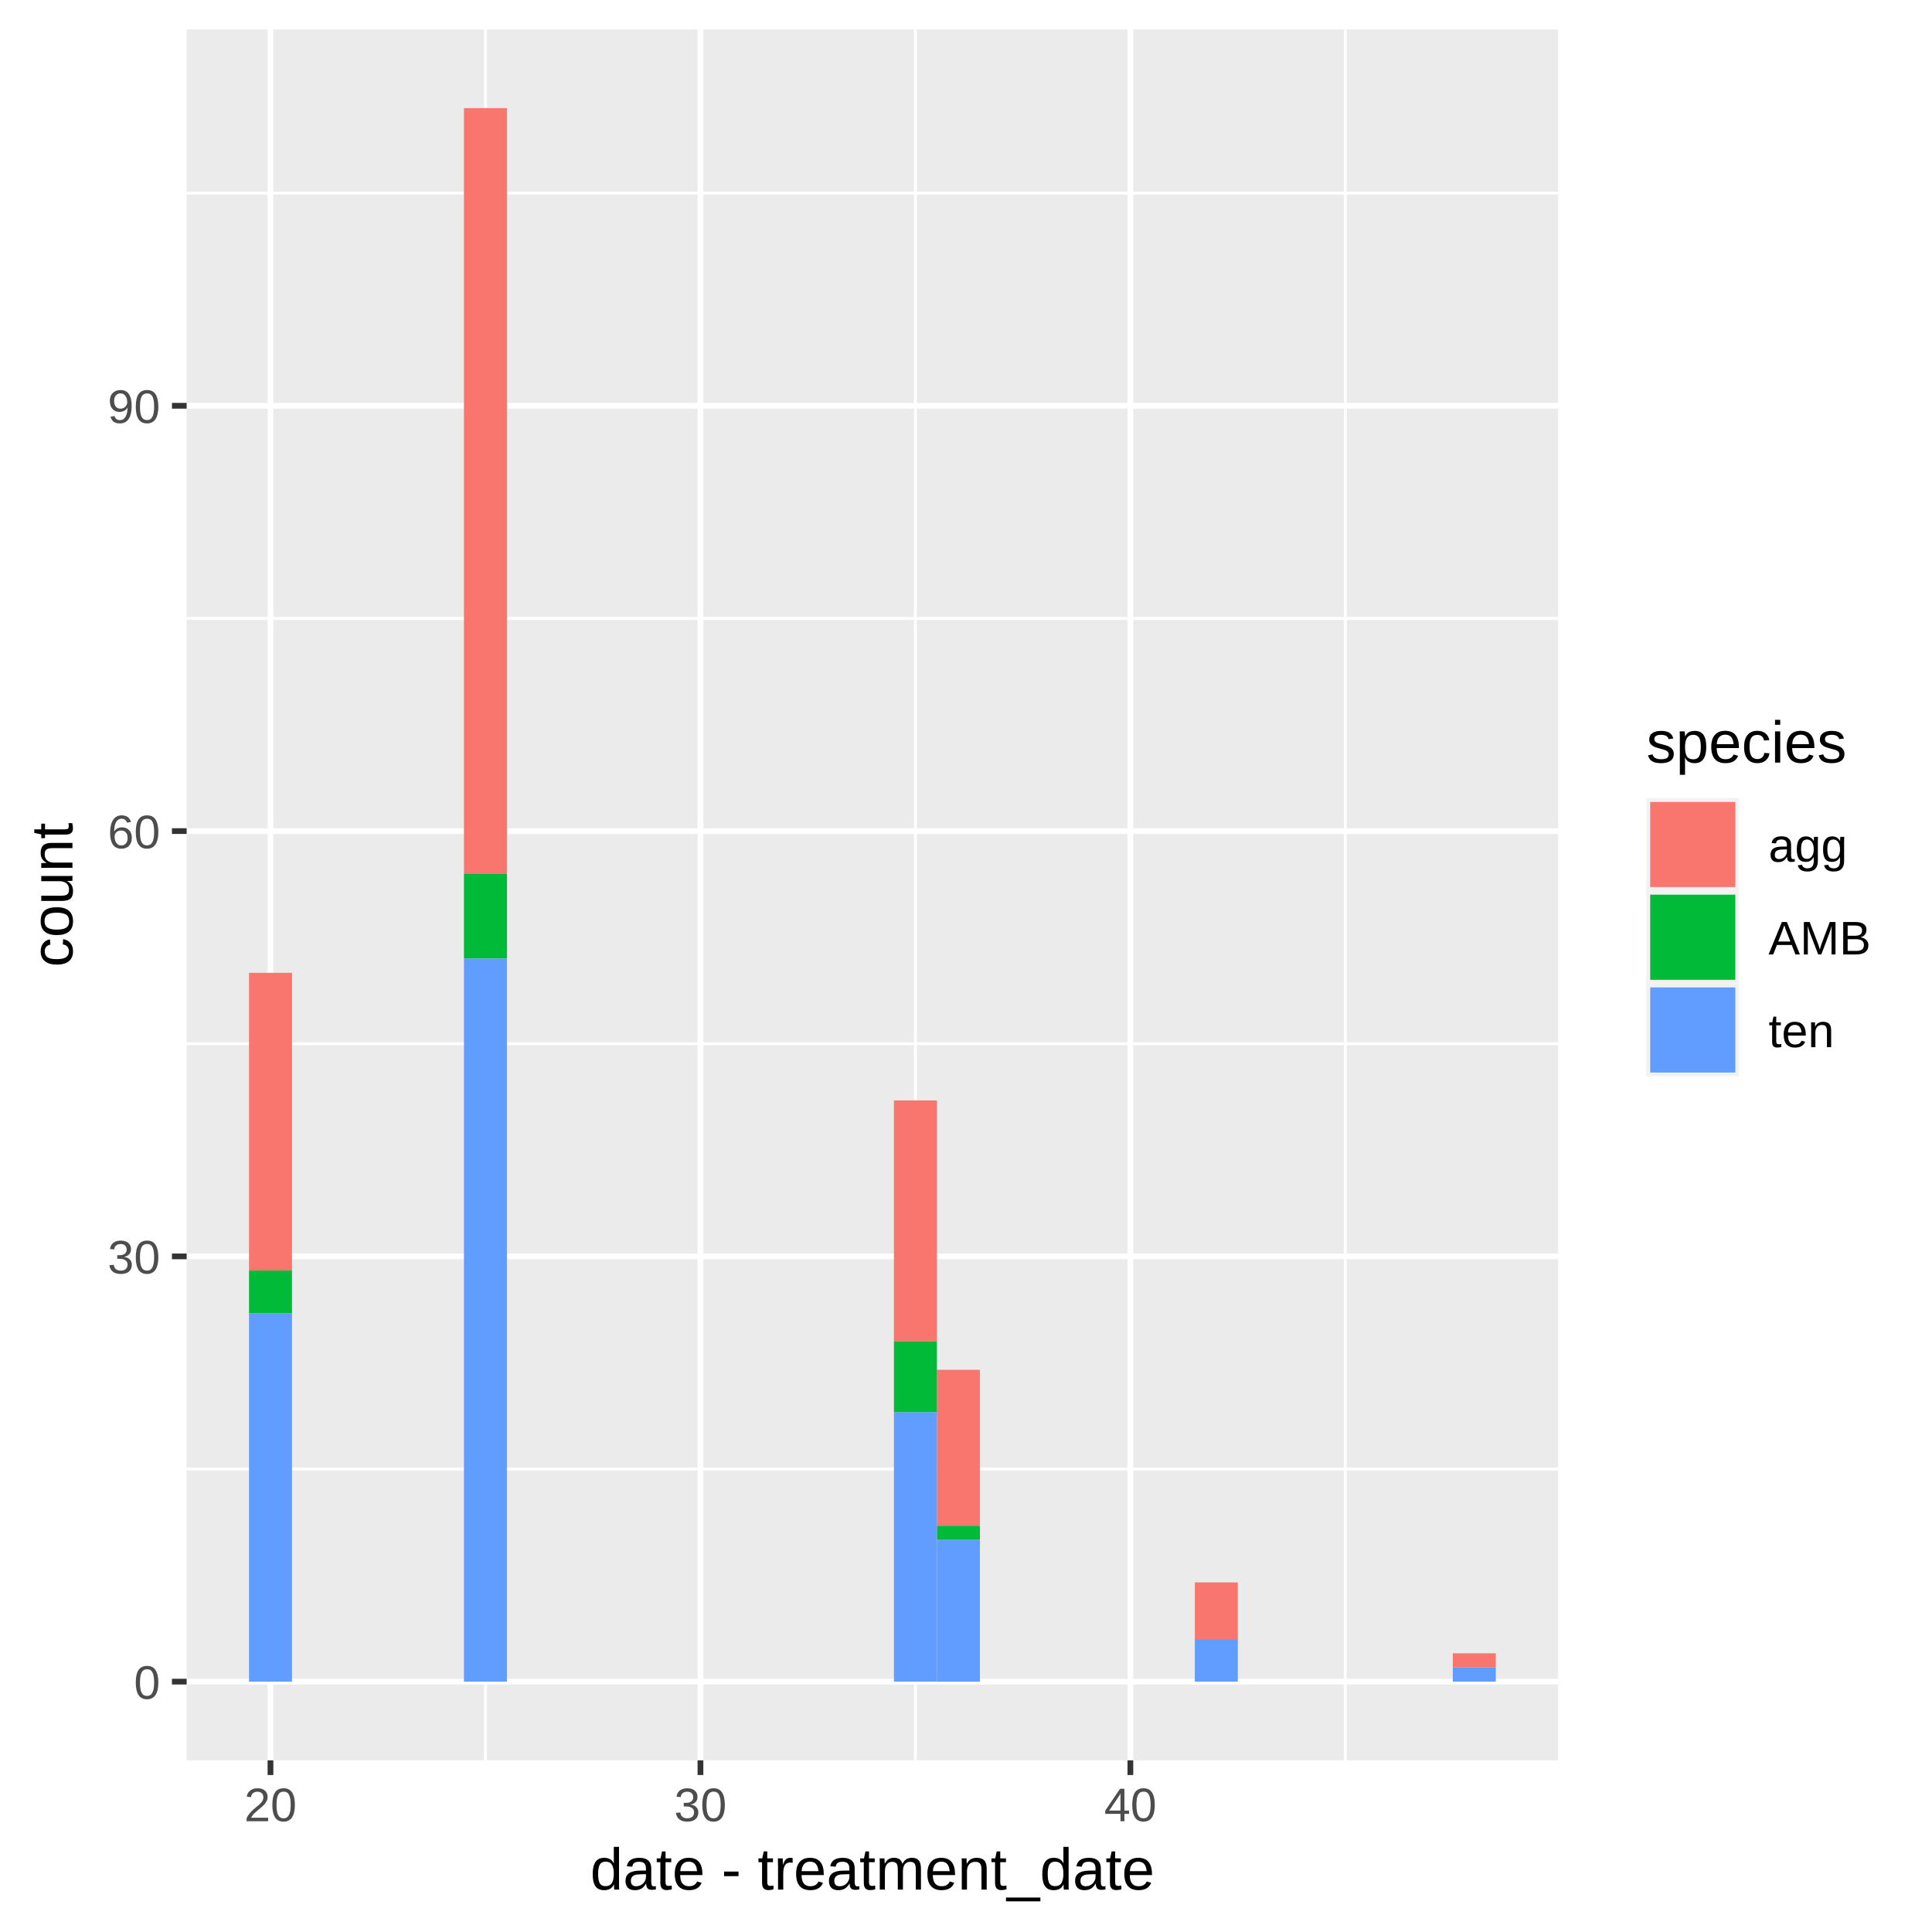
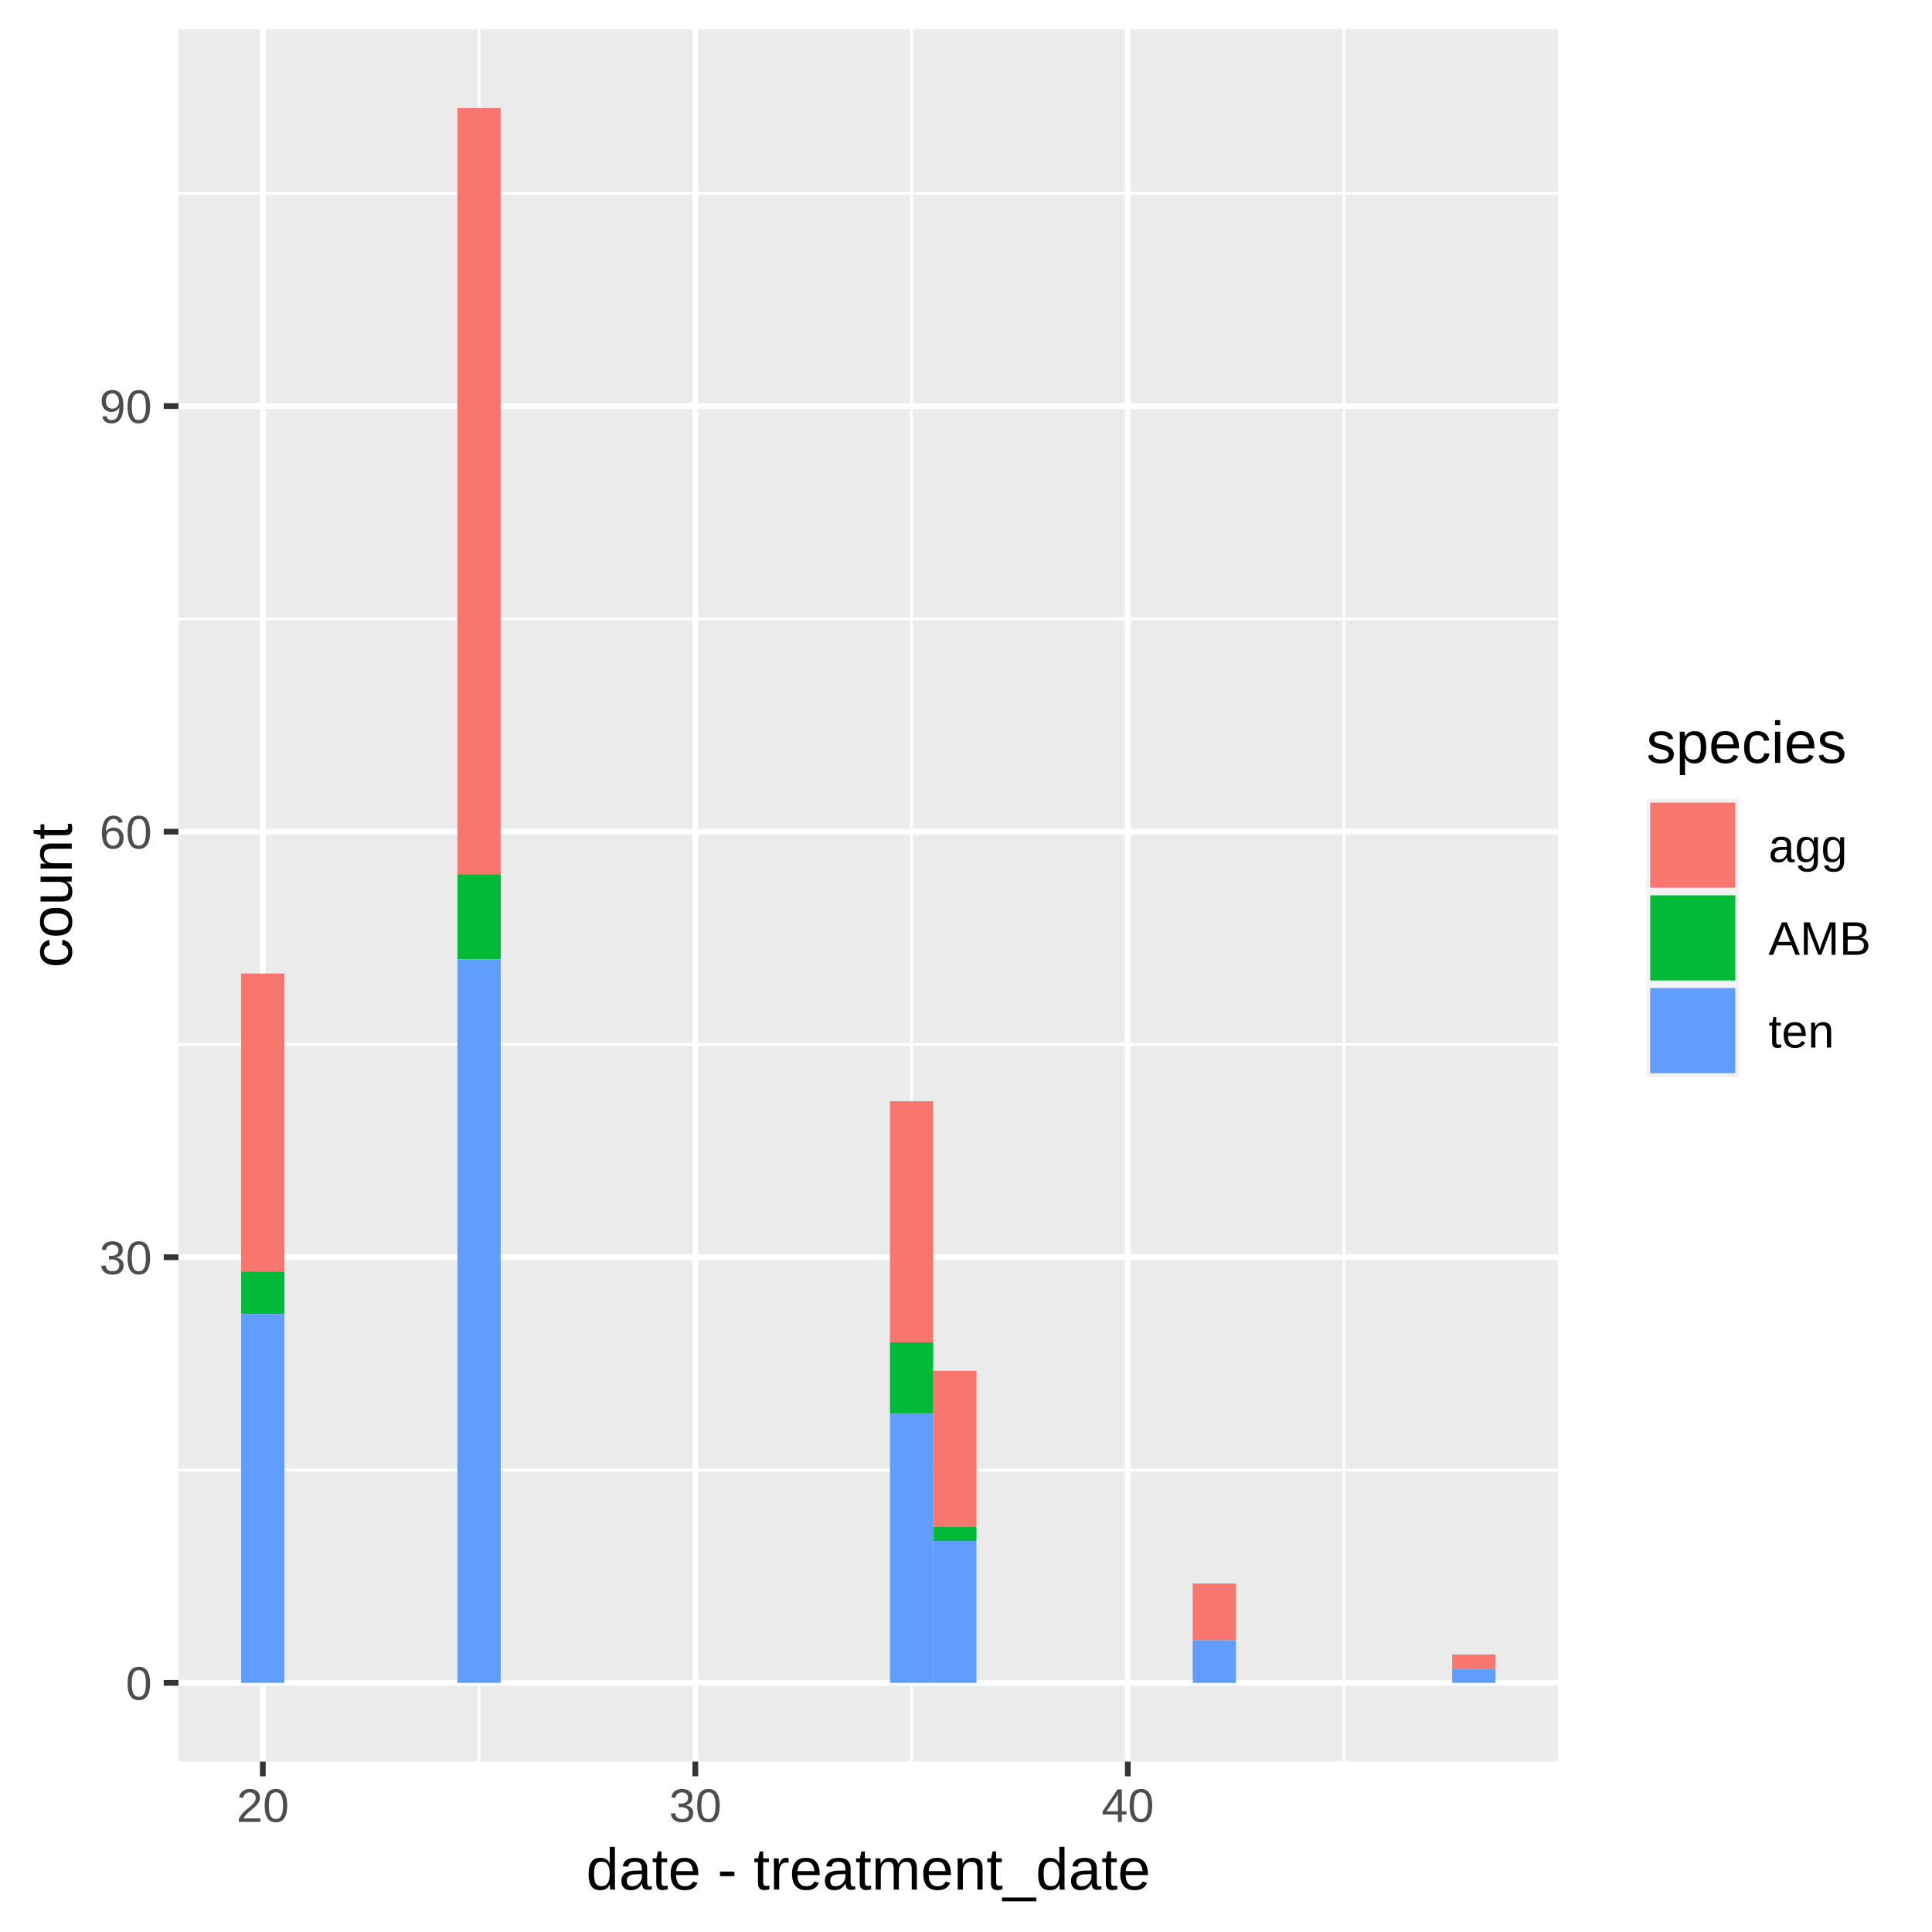
<svg xmlns="http://www.w3.org/2000/svg" class="svglite" width="360.00pt" height="360.00pt" viewBox="0 0 360.00 360.00">
  <defs>
    <style type="text/css">
    .svglite line, .svglite polyline, .svglite polygon, .svglite path, .svglite rect, .svglite circle {
      fill: none;
      stroke: #000000;
      stroke-linecap: round;
      stroke-linejoin: round;
      stroke-miterlimit: 10.00;
    }
    .svglite text {
      white-space: pre;
    }
  </style>
  </defs>
  <rect width="100%" height="100%" style="stroke: none; fill: #FFFFFF;" />
  <defs>
    <clipPath id="cpMC4wMHwzNjAuMDB8MC4wMHwzNjAuMDA=">
      <rect x="0.00" y="0.00" width="360.00" height="360.00" />
    </clipPath>
  </defs>
  <g clip-path="url(#cpMC4wMHwzNjAuMDB8MC4wMHwzNjAuMDA=)">
    <rect x="0.00" y="0.00" width="360.00" height="360.00" style="stroke-width: 1.07; stroke: #FFFFFF; fill: #FFFFFF;" />
  </g>
  <defs>
-     <clipPath id="cpMzQuNzh8MjkwLjM0fDUuNDh8MzI4LjAx">
-       <rect x="34.78" y="5.48" width="255.56" height="322.53" />
+     <clipPath id="cpMzMuMjV8MjkwLjM0fDUuNDh8MzI4LjI1">
+       <rect x="33.25" y="5.48" width="257.09" height="322.77" />
    </clipPath>
  </defs>
-   <g clip-path="url(#cpMzQuNzh8MjkwLjM0fDUuNDh8MzI4LjAx)">
-     <rect x="34.78" y="5.48" width="255.56" height="322.53" style="stroke-width: 1.07; stroke: none; fill: #EBEBEB;" />
-     <polyline points="34.78,273.73 290.34,273.73 " style="stroke-width: 0.53; stroke: #FFFFFF; stroke-linecap: butt;" />
-     <polyline points="34.78,194.48 290.34,194.48 " style="stroke-width: 0.53; stroke: #FFFFFF; stroke-linecap: butt;" />
-     <polyline points="34.78,115.24 290.34,115.24 " style="stroke-width: 0.53; stroke: #FFFFFF; stroke-linecap: butt;" />
-     <polyline points="34.78,35.99 290.34,35.99 " style="stroke-width: 0.53; stroke: #FFFFFF; stroke-linecap: butt;" />
-     <polyline points="90.46,328.01 90.46,5.48 " style="stroke-width: 0.53; stroke: #FFFFFF; stroke-linecap: butt;" />
-     <polyline points="170.57,328.01 170.57,5.48 " style="stroke-width: 0.53; stroke: #FFFFFF; stroke-linecap: butt;" />
-     <polyline points="250.68,328.01 250.68,5.48 " style="stroke-width: 0.53; stroke: #FFFFFF; stroke-linecap: butt;" />
-     <polyline points="34.78,313.35 290.34,313.35 " style="stroke-width: 1.07; stroke: #FFFFFF; stroke-linecap: butt;" />
-     <polyline points="34.78,234.11 290.34,234.11 " style="stroke-width: 1.07; stroke: #FFFFFF; stroke-linecap: butt;" />
-     <polyline points="34.78,154.86 290.34,154.86 " style="stroke-width: 1.07; stroke: #FFFFFF; stroke-linecap: butt;" />
-     <polyline points="34.78,75.61 290.34,75.61 " style="stroke-width: 1.07; stroke: #FFFFFF; stroke-linecap: butt;" />
-     <polyline points="50.40,328.01 50.40,5.48 " style="stroke-width: 1.07; stroke: #FFFFFF; stroke-linecap: butt;" />
-     <polyline points="130.52,328.01 130.52,5.48 " style="stroke-width: 1.07; stroke: #FFFFFF; stroke-linecap: butt;" />
-     <polyline points="210.63,328.01 210.63,5.48 " style="stroke-width: 1.07; stroke: #FFFFFF; stroke-linecap: butt;" />
-     <rect x="46.40" y="181.27" width="8.01" height="55.47" style="stroke-width: 1.07; stroke: none; stroke-linecap: butt; stroke-linejoin: miter; fill: #F8766D;" />
-     <rect x="54.41" y="313.35" width="8.01" height="0.00" style="stroke-width: 1.07; stroke: none; stroke-linecap: butt; stroke-linejoin: miter; fill: #F8766D;" />
-     <rect x="62.42" y="313.35" width="8.01" height="0.00" style="stroke-width: 1.07; stroke: none; stroke-linecap: butt; stroke-linejoin: miter; fill: #F8766D;" />
-     <rect x="70.43" y="313.35" width="8.01" height="0.00" style="stroke-width: 1.07; stroke: none; stroke-linecap: butt; stroke-linejoin: miter; fill: #F8766D;" />
-     <rect x="78.44" y="313.35" width="8.01" height="0.00" style="stroke-width: 1.07; stroke: none; stroke-linecap: butt; stroke-linejoin: miter; fill: #F8766D;" />
-     <rect x="86.45" y="20.14" width="8.01" height="142.64" style="stroke-width: 1.07; stroke: none; stroke-linecap: butt; stroke-linejoin: miter; fill: #F8766D;" />
-     <rect x="94.46" y="313.35" width="8.01" height="0.00" style="stroke-width: 1.07; stroke: none; stroke-linecap: butt; stroke-linejoin: miter; fill: #F8766D;" />
-     <rect x="102.48" y="313.35" width="8.01" height="0.00" style="stroke-width: 1.07; stroke: none; stroke-linecap: butt; stroke-linejoin: miter; fill: #F8766D;" />
-     <rect x="110.49" y="313.35" width="8.01" height="0.00" style="stroke-width: 1.07; stroke: none; stroke-linecap: butt; stroke-linejoin: miter; fill: #F8766D;" />
-     <rect x="118.50" y="313.35" width="8.01" height="0.00" style="stroke-width: 1.07; stroke: none; stroke-linecap: butt; stroke-linejoin: miter; fill: #F8766D;" />
-     <rect x="126.51" y="313.35" width="8.01" height="0.00" style="stroke-width: 1.07; stroke: none; stroke-linecap: butt; stroke-linejoin: miter; fill: #F8766D;" />
-     <rect x="134.52" y="313.35" width="8.01" height="0.00" style="stroke-width: 1.07; stroke: none; stroke-linecap: butt; stroke-linejoin: miter; fill: #F8766D;" />
-     <rect x="142.53" y="313.35" width="8.01" height="0.00" style="stroke-width: 1.07; stroke: none; stroke-linecap: butt; stroke-linejoin: miter; fill: #F8766D;" />
-     <rect x="150.54" y="313.35" width="8.01" height="0.00" style="stroke-width: 1.07; stroke: none; stroke-linecap: butt; stroke-linejoin: miter; fill: #F8766D;" />
-     <rect x="158.55" y="313.35" width="8.01" height="0.00" style="stroke-width: 1.07; stroke: none; stroke-linecap: butt; stroke-linejoin: miter; fill: #F8766D;" />
-     <rect x="166.57" y="205.05" width="8.01" height="44.91" style="stroke-width: 1.07; stroke: none; stroke-linecap: butt; stroke-linejoin: miter; fill: #F8766D;" />
-     <rect x="174.58" y="255.24" width="8.01" height="29.06" style="stroke-width: 1.07; stroke: none; stroke-linecap: butt; stroke-linejoin: miter; fill: #F8766D;" />
-     <rect x="182.59" y="313.35" width="8.01" height="0.00" style="stroke-width: 1.07; stroke: none; stroke-linecap: butt; stroke-linejoin: miter; fill: #F8766D;" />
-     <rect x="190.60" y="313.35" width="8.01" height="0.00" style="stroke-width: 1.07; stroke: none; stroke-linecap: butt; stroke-linejoin: miter; fill: #F8766D;" />
-     <rect x="198.61" y="313.35" width="8.01" height="0.00" style="stroke-width: 1.07; stroke: none; stroke-linecap: butt; stroke-linejoin: miter; fill: #F8766D;" />
-     <rect x="206.62" y="313.35" width="8.01" height="0.00" style="stroke-width: 1.07; stroke: none; stroke-linecap: butt; stroke-linejoin: miter; fill: #F8766D;" />
-     <rect x="214.63" y="313.35" width="8.01" height="0.00" style="stroke-width: 1.07; stroke: none; stroke-linecap: butt; stroke-linejoin: miter; fill: #F8766D;" />
-     <rect x="222.64" y="294.86" width="8.01" height="10.57" style="stroke-width: 1.07; stroke: none; stroke-linecap: butt; stroke-linejoin: miter; fill: #F8766D;" />
-     <rect x="230.66" y="313.35" width="8.01" height="0.00" style="stroke-width: 1.07; stroke: none; stroke-linecap: butt; stroke-linejoin: miter; fill: #F8766D;" />
-     <rect x="238.67" y="313.35" width="8.01" height="0.00" style="stroke-width: 1.07; stroke: none; stroke-linecap: butt; stroke-linejoin: miter; fill: #F8766D;" />
-     <rect x="246.68" y="313.35" width="8.01" height="0.00" style="stroke-width: 1.07; stroke: none; stroke-linecap: butt; stroke-linejoin: miter; fill: #F8766D;" />
-     <rect x="254.69" y="313.35" width="8.01" height="0.00" style="stroke-width: 1.07; stroke: none; stroke-linecap: butt; stroke-linejoin: miter; fill: #F8766D;" />
-     <rect x="262.70" y="313.35" width="8.01" height="0.00" style="stroke-width: 1.07; stroke: none; stroke-linecap: butt; stroke-linejoin: miter; fill: #F8766D;" />
-     <rect x="270.71" y="308.07" width="8.01" height="2.64" style="stroke-width: 1.07; stroke: none; stroke-linecap: butt; stroke-linejoin: miter; fill: #F8766D;" />
-     <rect x="46.40" y="236.75" width="8.01" height="7.92" style="stroke-width: 1.07; stroke: none; stroke-linecap: butt; stroke-linejoin: miter; fill: #00BA38;" />
-     <rect x="54.41" y="313.35" width="8.01" height="0.00" style="stroke-width: 1.07; stroke: none; stroke-linecap: butt; stroke-linejoin: miter; fill: #00BA38;" />
-     <rect x="62.42" y="313.35" width="8.01" height="0.00" style="stroke-width: 1.07; stroke: none; stroke-linecap: butt; stroke-linejoin: miter; fill: #00BA38;" />
-     <rect x="70.43" y="313.35" width="8.01" height="0.00" style="stroke-width: 1.07; stroke: none; stroke-linecap: butt; stroke-linejoin: miter; fill: #00BA38;" />
-     <rect x="78.44" y="313.35" width="8.01" height="0.00" style="stroke-width: 1.07; stroke: none; stroke-linecap: butt; stroke-linejoin: miter; fill: #00BA38;" />
-     <rect x="86.45" y="162.78" width="8.01" height="15.85" style="stroke-width: 1.07; stroke: none; stroke-linecap: butt; stroke-linejoin: miter; fill: #00BA38;" />
-     <rect x="94.46" y="313.35" width="8.01" height="0.00" style="stroke-width: 1.07; stroke: none; stroke-linecap: butt; stroke-linejoin: miter; fill: #00BA38;" />
-     <rect x="102.48" y="313.35" width="8.01" height="0.00" style="stroke-width: 1.07; stroke: none; stroke-linecap: butt; stroke-linejoin: miter; fill: #00BA38;" />
-     <rect x="110.49" y="313.35" width="8.01" height="0.00" style="stroke-width: 1.07; stroke: none; stroke-linecap: butt; stroke-linejoin: miter; fill: #00BA38;" />
-     <rect x="118.50" y="313.35" width="8.01" height="0.00" style="stroke-width: 1.07; stroke: none; stroke-linecap: butt; stroke-linejoin: miter; fill: #00BA38;" />
-     <rect x="126.51" y="313.35" width="8.01" height="0.00" style="stroke-width: 1.07; stroke: none; stroke-linecap: butt; stroke-linejoin: miter; fill: #00BA38;" />
-     <rect x="134.52" y="313.35" width="8.01" height="0.00" style="stroke-width: 1.07; stroke: none; stroke-linecap: butt; stroke-linejoin: miter; fill: #00BA38;" />
-     <rect x="142.53" y="313.35" width="8.01" height="0.00" style="stroke-width: 1.07; stroke: none; stroke-linecap: butt; stroke-linejoin: miter; fill: #00BA38;" />
-     <rect x="150.54" y="313.35" width="8.01" height="0.00" style="stroke-width: 1.07; stroke: none; stroke-linecap: butt; stroke-linejoin: miter; fill: #00BA38;" />
-     <rect x="158.55" y="313.35" width="8.01" height="0.00" style="stroke-width: 1.07; stroke: none; stroke-linecap: butt; stroke-linejoin: miter; fill: #00BA38;" />
-     <rect x="166.57" y="249.96" width="8.01" height="13.21" style="stroke-width: 1.07; stroke: none; stroke-linecap: butt; stroke-linejoin: miter; fill: #00BA38;" />
-     <rect x="174.58" y="284.30" width="8.01" height="2.64" style="stroke-width: 1.07; stroke: none; stroke-linecap: butt; stroke-linejoin: miter; fill: #00BA38;" />
-     <rect x="182.59" y="313.35" width="8.01" height="0.00" style="stroke-width: 1.07; stroke: none; stroke-linecap: butt; stroke-linejoin: miter; fill: #00BA38;" />
-     <rect x="190.60" y="313.35" width="8.01" height="0.00" style="stroke-width: 1.07; stroke: none; stroke-linecap: butt; stroke-linejoin: miter; fill: #00BA38;" />
-     <rect x="198.61" y="313.35" width="8.01" height="0.00" style="stroke-width: 1.07; stroke: none; stroke-linecap: butt; stroke-linejoin: miter; fill: #00BA38;" />
-     <rect x="206.62" y="313.35" width="8.01" height="0.00" style="stroke-width: 1.07; stroke: none; stroke-linecap: butt; stroke-linejoin: miter; fill: #00BA38;" />
-     <rect x="214.63" y="313.35" width="8.01" height="0.00" style="stroke-width: 1.07; stroke: none; stroke-linecap: butt; stroke-linejoin: miter; fill: #00BA38;" />
-     <rect x="222.64" y="305.43" width="8.01" height="0.00" style="stroke-width: 1.07; stroke: none; stroke-linecap: butt; stroke-linejoin: miter; fill: #00BA38;" />
-     <rect x="230.66" y="313.35" width="8.01" height="0.00" style="stroke-width: 1.07; stroke: none; stroke-linecap: butt; stroke-linejoin: miter; fill: #00BA38;" />
-     <rect x="238.67" y="313.35" width="8.01" height="0.00" style="stroke-width: 1.07; stroke: none; stroke-linecap: butt; stroke-linejoin: miter; fill: #00BA38;" />
-     <rect x="246.68" y="313.35" width="8.01" height="0.00" style="stroke-width: 1.07; stroke: none; stroke-linecap: butt; stroke-linejoin: miter; fill: #00BA38;" />
-     <rect x="254.69" y="313.35" width="8.01" height="0.00" style="stroke-width: 1.07; stroke: none; stroke-linecap: butt; stroke-linejoin: miter; fill: #00BA38;" />
-     <rect x="262.70" y="313.35" width="8.01" height="0.00" style="stroke-width: 1.07; stroke: none; stroke-linecap: butt; stroke-linejoin: miter; fill: #00BA38;" />
-     <rect x="270.71" y="310.71" width="8.01" height="0.00" style="stroke-width: 1.07; stroke: none; stroke-linecap: butt; stroke-linejoin: miter; fill: #00BA38;" />
-     <rect x="46.40" y="244.67" width="8.01" height="68.68" style="stroke-width: 1.07; stroke: none; stroke-linecap: butt; stroke-linejoin: miter; fill: #619CFF;" />
-     <rect x="54.41" y="313.35" width="8.01" height="0.00" style="stroke-width: 1.07; stroke: none; stroke-linecap: butt; stroke-linejoin: miter; fill: #619CFF;" />
-     <rect x="62.42" y="313.35" width="8.01" height="0.00" style="stroke-width: 1.07; stroke: none; stroke-linecap: butt; stroke-linejoin: miter; fill: #619CFF;" />
-     <rect x="70.43" y="313.35" width="8.01" height="0.00" style="stroke-width: 1.07; stroke: none; stroke-linecap: butt; stroke-linejoin: miter; fill: #619CFF;" />
-     <rect x="78.44" y="313.35" width="8.01" height="0.00" style="stroke-width: 1.07; stroke: none; stroke-linecap: butt; stroke-linejoin: miter; fill: #619CFF;" />
-     <rect x="86.45" y="178.63" width="8.01" height="134.72" style="stroke-width: 1.07; stroke: none; stroke-linecap: butt; stroke-linejoin: miter; fill: #619CFF;" />
-     <rect x="94.46" y="313.35" width="8.01" height="0.00" style="stroke-width: 1.07; stroke: none; stroke-linecap: butt; stroke-linejoin: miter; fill: #619CFF;" />
-     <rect x="102.48" y="313.35" width="8.01" height="0.00" style="stroke-width: 1.07; stroke: none; stroke-linecap: butt; stroke-linejoin: miter; fill: #619CFF;" />
-     <rect x="110.49" y="313.35" width="8.01" height="0.00" style="stroke-width: 1.07; stroke: none; stroke-linecap: butt; stroke-linejoin: miter; fill: #619CFF;" />
-     <rect x="118.50" y="313.35" width="8.01" height="0.00" style="stroke-width: 1.07; stroke: none; stroke-linecap: butt; stroke-linejoin: miter; fill: #619CFF;" />
-     <rect x="126.51" y="313.35" width="8.01" height="0.00" style="stroke-width: 1.07; stroke: none; stroke-linecap: butt; stroke-linejoin: miter; fill: #619CFF;" />
-     <rect x="134.52" y="313.35" width="8.01" height="0.00" style="stroke-width: 1.07; stroke: none; stroke-linecap: butt; stroke-linejoin: miter; fill: #619CFF;" />
-     <rect x="142.53" y="313.35" width="8.01" height="0.00" style="stroke-width: 1.07; stroke: none; stroke-linecap: butt; stroke-linejoin: miter; fill: #619CFF;" />
-     <rect x="150.54" y="313.35" width="8.01" height="0.00" style="stroke-width: 1.07; stroke: none; stroke-linecap: butt; stroke-linejoin: miter; fill: #619CFF;" />
-     <rect x="158.55" y="313.35" width="8.01" height="0.00" style="stroke-width: 1.07; stroke: none; stroke-linecap: butt; stroke-linejoin: miter; fill: #619CFF;" />
-     <rect x="166.57" y="263.16" width="8.01" height="50.19" style="stroke-width: 1.07; stroke: none; stroke-linecap: butt; stroke-linejoin: miter; fill: #619CFF;" />
-     <rect x="174.58" y="286.94" width="8.01" height="26.42" style="stroke-width: 1.07; stroke: none; stroke-linecap: butt; stroke-linejoin: miter; fill: #619CFF;" />
-     <rect x="182.59" y="313.35" width="8.01" height="0.00" style="stroke-width: 1.07; stroke: none; stroke-linecap: butt; stroke-linejoin: miter; fill: #619CFF;" />
-     <rect x="190.60" y="313.35" width="8.01" height="0.00" style="stroke-width: 1.07; stroke: none; stroke-linecap: butt; stroke-linejoin: miter; fill: #619CFF;" />
-     <rect x="198.61" y="313.35" width="8.01" height="0.00" style="stroke-width: 1.07; stroke: none; stroke-linecap: butt; stroke-linejoin: miter; fill: #619CFF;" />
-     <rect x="206.62" y="313.35" width="8.01" height="0.00" style="stroke-width: 1.07; stroke: none; stroke-linecap: butt; stroke-linejoin: miter; fill: #619CFF;" />
-     <rect x="214.63" y="313.35" width="8.01" height="0.00" style="stroke-width: 1.07; stroke: none; stroke-linecap: butt; stroke-linejoin: miter; fill: #619CFF;" />
-     <rect x="222.64" y="305.43" width="8.01" height="7.92" style="stroke-width: 1.07; stroke: none; stroke-linecap: butt; stroke-linejoin: miter; fill: #619CFF;" />
-     <rect x="230.66" y="313.35" width="8.01" height="0.00" style="stroke-width: 1.07; stroke: none; stroke-linecap: butt; stroke-linejoin: miter; fill: #619CFF;" />
-     <rect x="238.67" y="313.35" width="8.01" height="0.00" style="stroke-width: 1.07; stroke: none; stroke-linecap: butt; stroke-linejoin: miter; fill: #619CFF;" />
-     <rect x="246.68" y="313.35" width="8.01" height="0.00" style="stroke-width: 1.07; stroke: none; stroke-linecap: butt; stroke-linejoin: miter; fill: #619CFF;" />
-     <rect x="254.69" y="313.35" width="8.01" height="0.00" style="stroke-width: 1.07; stroke: none; stroke-linecap: butt; stroke-linejoin: miter; fill: #619CFF;" />
-     <rect x="262.70" y="313.35" width="8.01" height="0.00" style="stroke-width: 1.07; stroke: none; stroke-linecap: butt; stroke-linejoin: miter; fill: #619CFF;" />
-     <rect x="270.71" y="310.71" width="8.01" height="2.64" style="stroke-width: 1.07; stroke: none; stroke-linecap: butt; stroke-linejoin: miter; fill: #619CFF;" />
+   <g clip-path="url(#cpMzMuMjV8MjkwLjM0fDUuNDh8MzI4LjI1)">
+     <rect x="33.25" y="5.48" width="257.09" height="322.77" style="stroke-width: 1.07; stroke: none; fill: #EBEBEB;" />
+     <polyline points="33.25,273.93 290.34,273.93 " style="stroke-width: 0.53; stroke: #FFFFFF; stroke-linecap: butt;" />
+     <polyline points="33.25,194.62 290.34,194.62 " style="stroke-width: 0.53; stroke: #FFFFFF; stroke-linecap: butt;" />
+     <polyline points="33.25,115.32 290.34,115.32 " style="stroke-width: 0.53; stroke: #FFFFFF; stroke-linecap: butt;" />
+     <polyline points="33.25,36.01 290.34,36.01 " style="stroke-width: 0.53; stroke: #FFFFFF; stroke-linecap: butt;" />
+     <polyline points="89.26,328.25 89.26,5.48 " style="stroke-width: 0.53; stroke: #FFFFFF; stroke-linecap: butt;" />
+     <polyline points="169.86,328.25 169.86,5.48 " style="stroke-width: 0.53; stroke: #FFFFFF; stroke-linecap: butt;" />
+     <polyline points="250.45,328.25 250.45,5.48 " style="stroke-width: 0.53; stroke: #FFFFFF; stroke-linecap: butt;" />
+     <polyline points="33.25,313.58 290.34,313.58 " style="stroke-width: 1.07; stroke: #FFFFFF; stroke-linecap: butt;" />
+     <polyline points="33.25,234.27 290.34,234.27 " style="stroke-width: 1.07; stroke: #FFFFFF; stroke-linecap: butt;" />
+     <polyline points="33.25,154.97 290.34,154.97 " style="stroke-width: 1.07; stroke: #FFFFFF; stroke-linecap: butt;" />
+     <polyline points="33.25,75.66 290.34,75.66 " style="stroke-width: 1.07; stroke: #FFFFFF; stroke-linecap: butt;" />
+     <polyline points="48.97,328.25 48.97,5.48 " style="stroke-width: 1.07; stroke: #FFFFFF; stroke-linecap: butt;" />
+     <polyline points="129.56,328.25 129.56,5.48 " style="stroke-width: 1.07; stroke: #FFFFFF; stroke-linecap: butt;" />
+     <polyline points="210.15,328.25 210.15,5.48 " style="stroke-width: 1.07; stroke: #FFFFFF; stroke-linecap: butt;" />
+     <rect x="44.94" y="181.40" width="8.06" height="55.51" style="stroke-width: 1.07; stroke: none; stroke-linecap: butt; stroke-linejoin: miter; fill: #F8766D;" />
+     <rect x="53.00" y="313.58" width="8.06" height="0.00" style="stroke-width: 1.07; stroke: none; stroke-linecap: butt; stroke-linejoin: miter; fill: #F8766D;" />
+     <rect x="61.06" y="313.58" width="8.06" height="0.00" style="stroke-width: 1.07; stroke: none; stroke-linecap: butt; stroke-linejoin: miter; fill: #F8766D;" />
+     <rect x="69.12" y="313.58" width="8.06" height="0.00" style="stroke-width: 1.07; stroke: none; stroke-linecap: butt; stroke-linejoin: miter; fill: #F8766D;" />
+     <rect x="77.18" y="313.58" width="8.06" height="0.00" style="stroke-width: 1.07; stroke: none; stroke-linecap: butt; stroke-linejoin: miter; fill: #F8766D;" />
+     <rect x="85.24" y="20.15" width="8.06" height="142.75" style="stroke-width: 1.07; stroke: none; stroke-linecap: butt; stroke-linejoin: miter; fill: #F8766D;" />
+     <rect x="93.29" y="313.58" width="8.06" height="0.00" style="stroke-width: 1.07; stroke: none; stroke-linecap: butt; stroke-linejoin: miter; fill: #F8766D;" />
+     <rect x="101.35" y="313.58" width="8.06" height="0.00" style="stroke-width: 1.07; stroke: none; stroke-linecap: butt; stroke-linejoin: miter; fill: #F8766D;" />
+     <rect x="109.41" y="313.58" width="8.06" height="0.00" style="stroke-width: 1.07; stroke: none; stroke-linecap: butt; stroke-linejoin: miter; fill: #F8766D;" />
+     <rect x="117.47" y="313.58" width="8.06" height="0.00" style="stroke-width: 1.07; stroke: none; stroke-linecap: butt; stroke-linejoin: miter; fill: #F8766D;" />
+     <rect x="125.53" y="313.58" width="8.06" height="0.00" style="stroke-width: 1.07; stroke: none; stroke-linecap: butt; stroke-linejoin: miter; fill: #F8766D;" />
+     <rect x="133.59" y="313.58" width="8.06" height="0.00" style="stroke-width: 1.07; stroke: none; stroke-linecap: butt; stroke-linejoin: miter; fill: #F8766D;" />
+     <rect x="141.65" y="313.58" width="8.06" height="0.00" style="stroke-width: 1.07; stroke: none; stroke-linecap: butt; stroke-linejoin: miter; fill: #F8766D;" />
+     <rect x="149.71" y="313.58" width="8.06" height="0.00" style="stroke-width: 1.07; stroke: none; stroke-linecap: butt; stroke-linejoin: miter; fill: #F8766D;" />
+     <rect x="157.77" y="313.58" width="8.06" height="0.00" style="stroke-width: 1.07; stroke: none; stroke-linecap: butt; stroke-linejoin: miter; fill: #F8766D;" />
+     <rect x="165.83" y="205.20" width="8.06" height="44.94" style="stroke-width: 1.07; stroke: none; stroke-linecap: butt; stroke-linejoin: miter; fill: #F8766D;" />
+     <rect x="173.89" y="255.42" width="8.06" height="29.08" style="stroke-width: 1.07; stroke: none; stroke-linecap: butt; stroke-linejoin: miter; fill: #F8766D;" />
+     <rect x="181.94" y="313.58" width="8.06" height="0.00" style="stroke-width: 1.07; stroke: none; stroke-linecap: butt; stroke-linejoin: miter; fill: #F8766D;" />
+     <rect x="190.00" y="313.58" width="8.06" height="0.00" style="stroke-width: 1.07; stroke: none; stroke-linecap: butt; stroke-linejoin: miter; fill: #F8766D;" />
+     <rect x="198.06" y="313.58" width="8.06" height="0.00" style="stroke-width: 1.07; stroke: none; stroke-linecap: butt; stroke-linejoin: miter; fill: #F8766D;" />
+     <rect x="206.12" y="313.58" width="8.06" height="0.00" style="stroke-width: 1.07; stroke: none; stroke-linecap: butt; stroke-linejoin: miter; fill: #F8766D;" />
+     <rect x="214.18" y="313.58" width="8.06" height="0.00" style="stroke-width: 1.07; stroke: none; stroke-linecap: butt; stroke-linejoin: miter; fill: #F8766D;" />
+     <rect x="222.24" y="295.07" width="8.06" height="10.57" style="stroke-width: 1.07; stroke: none; stroke-linecap: butt; stroke-linejoin: miter; fill: #F8766D;" />
+     <rect x="230.30" y="313.58" width="8.06" height="0.00" style="stroke-width: 1.07; stroke: none; stroke-linecap: butt; stroke-linejoin: miter; fill: #F8766D;" />
+     <rect x="238.36" y="313.58" width="8.06" height="0.00" style="stroke-width: 1.07; stroke: none; stroke-linecap: butt; stroke-linejoin: miter; fill: #F8766D;" />
+     <rect x="246.42" y="313.58" width="8.06" height="0.00" style="stroke-width: 1.07; stroke: none; stroke-linecap: butt; stroke-linejoin: miter; fill: #F8766D;" />
+     <rect x="254.48" y="313.58" width="8.06" height="0.00" style="stroke-width: 1.07; stroke: none; stroke-linecap: butt; stroke-linejoin: miter; fill: #F8766D;" />
+     <rect x="262.54" y="313.58" width="8.06" height="0.00" style="stroke-width: 1.07; stroke: none; stroke-linecap: butt; stroke-linejoin: miter; fill: #F8766D;" />
+     <rect x="270.60" y="308.29" width="8.06" height="2.64" style="stroke-width: 1.07; stroke: none; stroke-linecap: butt; stroke-linejoin: miter; fill: #F8766D;" />
+     <rect x="44.94" y="236.92" width="8.06" height="7.93" style="stroke-width: 1.07; stroke: none; stroke-linecap: butt; stroke-linejoin: miter; fill: #00BA38;" />
+     <rect x="53.00" y="313.58" width="8.06" height="0.00" style="stroke-width: 1.07; stroke: none; stroke-linecap: butt; stroke-linejoin: miter; fill: #00BA38;" />
+     <rect x="61.06" y="313.58" width="8.06" height="0.00" style="stroke-width: 1.07; stroke: none; stroke-linecap: butt; stroke-linejoin: miter; fill: #00BA38;" />
+     <rect x="69.12" y="313.58" width="8.06" height="0.00" style="stroke-width: 1.07; stroke: none; stroke-linecap: butt; stroke-linejoin: miter; fill: #00BA38;" />
+     <rect x="77.18" y="313.58" width="8.06" height="0.00" style="stroke-width: 1.07; stroke: none; stroke-linecap: butt; stroke-linejoin: miter; fill: #00BA38;" />
+     <rect x="85.24" y="162.90" width="8.06" height="15.86" style="stroke-width: 1.07; stroke: none; stroke-linecap: butt; stroke-linejoin: miter; fill: #00BA38;" />
+     <rect x="93.29" y="313.58" width="8.06" height="0.00" style="stroke-width: 1.07; stroke: none; stroke-linecap: butt; stroke-linejoin: miter; fill: #00BA38;" />
+     <rect x="101.35" y="313.58" width="8.06" height="0.00" style="stroke-width: 1.07; stroke: none; stroke-linecap: butt; stroke-linejoin: miter; fill: #00BA38;" />
+     <rect x="109.41" y="313.58" width="8.06" height="0.00" style="stroke-width: 1.07; stroke: none; stroke-linecap: butt; stroke-linejoin: miter; fill: #00BA38;" />
+     <rect x="117.47" y="313.58" width="8.06" height="0.00" style="stroke-width: 1.07; stroke: none; stroke-linecap: butt; stroke-linejoin: miter; fill: #00BA38;" />
+     <rect x="125.53" y="313.58" width="8.06" height="0.00" style="stroke-width: 1.07; stroke: none; stroke-linecap: butt; stroke-linejoin: miter; fill: #00BA38;" />
+     <rect x="133.59" y="313.58" width="8.06" height="0.00" style="stroke-width: 1.07; stroke: none; stroke-linecap: butt; stroke-linejoin: miter; fill: #00BA38;" />
+     <rect x="141.65" y="313.58" width="8.06" height="0.00" style="stroke-width: 1.07; stroke: none; stroke-linecap: butt; stroke-linejoin: miter; fill: #00BA38;" />
+     <rect x="149.71" y="313.58" width="8.06" height="0.00" style="stroke-width: 1.07; stroke: none; stroke-linecap: butt; stroke-linejoin: miter; fill: #00BA38;" />
+     <rect x="157.77" y="313.58" width="8.06" height="0.00" style="stroke-width: 1.07; stroke: none; stroke-linecap: butt; stroke-linejoin: miter; fill: #00BA38;" />
+     <rect x="165.83" y="250.14" width="8.06" height="13.22" style="stroke-width: 1.07; stroke: none; stroke-linecap: butt; stroke-linejoin: miter; fill: #00BA38;" />
+     <rect x="173.89" y="284.50" width="8.06" height="2.64" style="stroke-width: 1.07; stroke: none; stroke-linecap: butt; stroke-linejoin: miter; fill: #00BA38;" />
+     <rect x="181.94" y="313.58" width="8.06" height="0.00" style="stroke-width: 1.07; stroke: none; stroke-linecap: butt; stroke-linejoin: miter; fill: #00BA38;" />
+     <rect x="190.00" y="313.58" width="8.06" height="0.00" style="stroke-width: 1.07; stroke: none; stroke-linecap: butt; stroke-linejoin: miter; fill: #00BA38;" />
+     <rect x="198.06" y="313.58" width="8.06" height="0.00" style="stroke-width: 1.07; stroke: none; stroke-linecap: butt; stroke-linejoin: miter; fill: #00BA38;" />
+     <rect x="206.12" y="313.58" width="8.06" height="0.00" style="stroke-width: 1.07; stroke: none; stroke-linecap: butt; stroke-linejoin: miter; fill: #00BA38;" />
+     <rect x="214.18" y="313.58" width="8.06" height="0.00" style="stroke-width: 1.07; stroke: none; stroke-linecap: butt; stroke-linejoin: miter; fill: #00BA38;" />
+     <rect x="222.24" y="305.65" width="8.06" height="0.00" style="stroke-width: 1.07; stroke: none; stroke-linecap: butt; stroke-linejoin: miter; fill: #00BA38;" />
+     <rect x="230.30" y="313.58" width="8.06" height="0.00" style="stroke-width: 1.07; stroke: none; stroke-linecap: butt; stroke-linejoin: miter; fill: #00BA38;" />
+     <rect x="238.36" y="313.58" width="8.06" height="0.00" style="stroke-width: 1.07; stroke: none; stroke-linecap: butt; stroke-linejoin: miter; fill: #00BA38;" />
+     <rect x="246.42" y="313.58" width="8.06" height="0.00" style="stroke-width: 1.07; stroke: none; stroke-linecap: butt; stroke-linejoin: miter; fill: #00BA38;" />
+     <rect x="254.48" y="313.58" width="8.06" height="0.00" style="stroke-width: 1.07; stroke: none; stroke-linecap: butt; stroke-linejoin: miter; fill: #00BA38;" />
+     <rect x="262.54" y="313.58" width="8.06" height="0.00" style="stroke-width: 1.07; stroke: none; stroke-linecap: butt; stroke-linejoin: miter; fill: #00BA38;" />
+     <rect x="270.60" y="310.94" width="8.06" height="0.00" style="stroke-width: 1.07; stroke: none; stroke-linecap: butt; stroke-linejoin: miter; fill: #00BA38;" />
+     <rect x="44.94" y="244.85" width="8.06" height="68.73" style="stroke-width: 1.07; stroke: none; stroke-linecap: butt; stroke-linejoin: miter; fill: #619CFF;" />
+     <rect x="53.00" y="313.58" width="8.06" height="0.00" style="stroke-width: 1.07; stroke: none; stroke-linecap: butt; stroke-linejoin: miter; fill: #619CFF;" />
+     <rect x="61.06" y="313.58" width="8.06" height="0.00" style="stroke-width: 1.07; stroke: none; stroke-linecap: butt; stroke-linejoin: miter; fill: #619CFF;" />
+     <rect x="69.12" y="313.58" width="8.06" height="0.00" style="stroke-width: 1.07; stroke: none; stroke-linecap: butt; stroke-linejoin: miter; fill: #619CFF;" />
+     <rect x="77.18" y="313.58" width="8.06" height="0.00" style="stroke-width: 1.07; stroke: none; stroke-linecap: butt; stroke-linejoin: miter; fill: #619CFF;" />
+     <rect x="85.24" y="178.76" width="8.06" height="134.82" style="stroke-width: 1.07; stroke: none; stroke-linecap: butt; stroke-linejoin: miter; fill: #619CFF;" />
+     <rect x="93.29" y="313.58" width="8.06" height="0.00" style="stroke-width: 1.07; stroke: none; stroke-linecap: butt; stroke-linejoin: miter; fill: #619CFF;" />
+     <rect x="101.35" y="313.58" width="8.06" height="0.00" style="stroke-width: 1.07; stroke: none; stroke-linecap: butt; stroke-linejoin: miter; fill: #619CFF;" />
+     <rect x="109.41" y="313.58" width="8.06" height="0.00" style="stroke-width: 1.07; stroke: none; stroke-linecap: butt; stroke-linejoin: miter; fill: #619CFF;" />
+     <rect x="117.47" y="313.58" width="8.06" height="0.00" style="stroke-width: 1.07; stroke: none; stroke-linecap: butt; stroke-linejoin: miter; fill: #619CFF;" />
+     <rect x="125.53" y="313.58" width="8.06" height="0.00" style="stroke-width: 1.07; stroke: none; stroke-linecap: butt; stroke-linejoin: miter; fill: #619CFF;" />
+     <rect x="133.59" y="313.58" width="8.06" height="0.00" style="stroke-width: 1.07; stroke: none; stroke-linecap: butt; stroke-linejoin: miter; fill: #619CFF;" />
+     <rect x="141.65" y="313.58" width="8.06" height="0.00" style="stroke-width: 1.07; stroke: none; stroke-linecap: butt; stroke-linejoin: miter; fill: #619CFF;" />
+     <rect x="149.71" y="313.58" width="8.06" height="0.00" style="stroke-width: 1.07; stroke: none; stroke-linecap: butt; stroke-linejoin: miter; fill: #619CFF;" />
+     <rect x="157.77" y="313.58" width="8.06" height="0.00" style="stroke-width: 1.07; stroke: none; stroke-linecap: butt; stroke-linejoin: miter; fill: #619CFF;" />
+     <rect x="165.83" y="263.35" width="8.06" height="50.23" style="stroke-width: 1.07; stroke: none; stroke-linecap: butt; stroke-linejoin: miter; fill: #619CFF;" />
+     <rect x="173.89" y="287.14" width="8.06" height="26.44" style="stroke-width: 1.07; stroke: none; stroke-linecap: butt; stroke-linejoin: miter; fill: #619CFF;" />
+     <rect x="181.94" y="313.58" width="8.06" height="0.00" style="stroke-width: 1.07; stroke: none; stroke-linecap: butt; stroke-linejoin: miter; fill: #619CFF;" />
+     <rect x="190.00" y="313.58" width="8.06" height="0.00" style="stroke-width: 1.07; stroke: none; stroke-linecap: butt; stroke-linejoin: miter; fill: #619CFF;" />
+     <rect x="198.06" y="313.58" width="8.06" height="0.00" style="stroke-width: 1.07; stroke: none; stroke-linecap: butt; stroke-linejoin: miter; fill: #619CFF;" />
+     <rect x="206.12" y="313.58" width="8.06" height="0.00" style="stroke-width: 1.07; stroke: none; stroke-linecap: butt; stroke-linejoin: miter; fill: #619CFF;" />
+     <rect x="214.18" y="313.58" width="8.06" height="0.00" style="stroke-width: 1.07; stroke: none; stroke-linecap: butt; stroke-linejoin: miter; fill: #619CFF;" />
+     <rect x="222.24" y="305.65" width="8.06" height="7.93" style="stroke-width: 1.07; stroke: none; stroke-linecap: butt; stroke-linejoin: miter; fill: #619CFF;" />
+     <rect x="230.30" y="313.58" width="8.06" height="0.00" style="stroke-width: 1.07; stroke: none; stroke-linecap: butt; stroke-linejoin: miter; fill: #619CFF;" />
+     <rect x="238.36" y="313.58" width="8.06" height="0.00" style="stroke-width: 1.07; stroke: none; stroke-linecap: butt; stroke-linejoin: miter; fill: #619CFF;" />
+     <rect x="246.42" y="313.58" width="8.06" height="0.00" style="stroke-width: 1.07; stroke: none; stroke-linecap: butt; stroke-linejoin: miter; fill: #619CFF;" />
+     <rect x="254.48" y="313.58" width="8.06" height="0.00" style="stroke-width: 1.07; stroke: none; stroke-linecap: butt; stroke-linejoin: miter; fill: #619CFF;" />
+     <rect x="262.54" y="313.58" width="8.06" height="0.00" style="stroke-width: 1.07; stroke: none; stroke-linecap: butt; stroke-linejoin: miter; fill: #619CFF;" />
+     <rect x="270.60" y="310.94" width="8.06" height="2.64" style="stroke-width: 1.07; stroke: none; stroke-linecap: butt; stroke-linejoin: miter; fill: #619CFF;" />
  </g>
  <g clip-path="url(#cpMC4wMHwzNjAuMDB8MC4wMHwzNjAuMDA=)">
-     <text x="29.85" y="316.56" text-anchor="end" style="font-size: 8.80px;fill: #4D4D4D; font-family: &quot;Arial&quot;;">0</text>
-     <text x="29.85" y="237.31" text-anchor="end" style="font-size: 8.80px;fill: #4D4D4D; font-family: &quot;Arial&quot;;">30</text>
-     <text x="29.85" y="158.07" text-anchor="end" style="font-size: 8.80px;fill: #4D4D4D; font-family: &quot;Arial&quot;;">60</text>
-     <text x="29.85" y="78.82" text-anchor="end" style="font-size: 8.80px;fill: #4D4D4D; font-family: &quot;Arial&quot;;">90</text>
-     <polyline points="32.04,313.35 34.78,313.35 " style="stroke-width: 1.07; stroke: #333333; stroke-linecap: butt;" />
-     <polyline points="32.04,234.11 34.78,234.11 " style="stroke-width: 1.07; stroke: #333333; stroke-linecap: butt;" />
-     <polyline points="32.04,154.86 34.78,154.86 " style="stroke-width: 1.07; stroke: #333333; stroke-linecap: butt;" />
-     <polyline points="32.04,75.61 34.78,75.61 " style="stroke-width: 1.07; stroke: #333333; stroke-linecap: butt;" />
-     <polyline points="50.40,330.75 50.40,328.01 " style="stroke-width: 1.07; stroke: #333333; stroke-linecap: butt;" />
-     <polyline points="130.52,330.75 130.52,328.01 " style="stroke-width: 1.07; stroke: #333333; stroke-linecap: butt;" />
-     <polyline points="210.63,330.75 210.63,328.01 " style="stroke-width: 1.07; stroke: #333333; stroke-linecap: butt;" />
-     <text x="50.40" y="339.36" text-anchor="middle" style="font-size: 8.80px;fill: #4D4D4D; font-family: &quot;Arial&quot;;">20</text>
-     <text x="130.52" y="339.36" text-anchor="middle" style="font-size: 8.80px;fill: #4D4D4D; font-family: &quot;Arial&quot;;">30</text>
-     <text x="210.63" y="339.36" text-anchor="middle" style="font-size: 8.80px;fill: #4D4D4D; font-family: &quot;Arial&quot;;">40</text>
-     <text x="162.56" y="352.10" text-anchor="middle" style="font-size: 11.00px; font-family: &quot;Arial&quot;;">date - treatment_date</text>
-     <text transform="translate(13.50,166.75) rotate(-90)" text-anchor="middle" style="font-size: 11.00px; font-family: &quot;Arial&quot;;">count</text>
-     <rect x="301.30" y="127.45" width="53.22" height="78.60" style="stroke-width: 1.07; stroke: none; fill: #FFFFFF;" />
-     <text x="306.78" y="142.10" style="font-size: 11.00px; font-family: &quot;Arial&quot;;">species</text>
-     <rect x="306.78" y="148.73" width="17.28" height="17.28" style="stroke-width: 1.07; stroke: none; fill: #F2F2F2;" />
-     <rect x="307.49" y="149.43" width="15.86" height="15.86" style="stroke-width: 1.07; stroke: none; stroke-linecap: butt; stroke-linejoin: miter; fill: #F8766D;" />
-     <rect x="306.78" y="166.01" width="17.28" height="17.28" style="stroke-width: 1.07; stroke: none; fill: #F2F2F2;" />
-     <rect x="307.49" y="166.71" width="15.86" height="15.86" style="stroke-width: 1.07; stroke: none; stroke-linecap: butt; stroke-linejoin: miter; fill: #00BA38;" />
-     <rect x="306.78" y="183.29" width="17.28" height="17.28" style="stroke-width: 1.07; stroke: none; fill: #F2F2F2;" />
-     <rect x="307.49" y="183.99" width="15.86" height="15.86" style="stroke-width: 1.07; stroke: none; stroke-linecap: butt; stroke-linejoin: miter; fill: #619CFF;" />
-     <text x="329.54" y="160.57" style="font-size: 8.80px; font-family: &quot;Arial&quot;;">agg</text>
-     <text x="329.54" y="177.85" style="font-size: 8.80px; font-family: &quot;Arial&quot;;">AMB</text>
-     <text x="329.54" y="195.13" style="font-size: 8.80px; font-family: &quot;Arial&quot;;">ten</text>
+     <text x="28.32" y="316.73" text-anchor="end" style="font-size: 8.80px;fill: #4D4D4D; font-family: &quot;Arial&quot;;">0</text>
+     <text x="28.32" y="237.43" text-anchor="end" style="font-size: 8.80px;fill: #4D4D4D; font-family: &quot;Arial&quot;;">30</text>
+     <text x="28.32" y="158.12" text-anchor="end" style="font-size: 8.80px;fill: #4D4D4D; font-family: &quot;Arial&quot;;">60</text>
+     <text x="28.32" y="78.82" text-anchor="end" style="font-size: 8.80px;fill: #4D4D4D; font-family: &quot;Arial&quot;;">90</text>
+     <polyline points="30.51,313.58 33.25,313.58 " style="stroke-width: 1.07; stroke: #333333; stroke-linecap: butt;" />
+     <polyline points="30.51,234.27 33.25,234.27 " style="stroke-width: 1.07; stroke: #333333; stroke-linecap: butt;" />
+     <polyline points="30.51,154.97 33.25,154.97 " style="stroke-width: 1.07; stroke: #333333; stroke-linecap: butt;" />
+     <polyline points="30.51,75.66 33.25,75.66 " style="stroke-width: 1.07; stroke: #333333; stroke-linecap: butt;" />
+     <polyline points="48.97,330.99 48.97,328.25 " style="stroke-width: 1.07; stroke: #333333; stroke-linecap: butt;" />
+     <polyline points="129.56,330.99 129.56,328.25 " style="stroke-width: 1.07; stroke: #333333; stroke-linecap: butt;" />
+     <polyline points="210.15,330.99 210.15,328.25 " style="stroke-width: 1.07; stroke: #333333; stroke-linecap: butt;" />
+     <text x="48.97" y="339.49" text-anchor="middle" style="font-size: 8.80px;fill: #4D4D4D; font-family: &quot;Arial&quot;;">20</text>
+     <text x="129.56" y="339.49" text-anchor="middle" style="font-size: 8.80px;fill: #4D4D4D; font-family: &quot;Arial&quot;;">30</text>
+     <text x="210.15" y="339.49" text-anchor="middle" style="font-size: 8.80px;fill: #4D4D4D; font-family: &quot;Arial&quot;;">40</text>
+     <text x="161.80" y="352.10" text-anchor="middle" style="font-size: 11.00px; font-family: &quot;Arial&quot;;">date - treatment_date</text>
+     <text transform="translate(13.37,166.87) rotate(-90)" text-anchor="middle" style="font-size: 11.00px; font-family: &quot;Arial&quot;;">count</text>
+     <rect x="301.30" y="127.57" width="53.22" height="78.60" style="stroke-width: 1.07; stroke: none; fill: #FFFFFF;" />
+     <text x="306.78" y="142.15" style="font-size: 11.00px; font-family: &quot;Arial&quot;;">species</text>
+     <rect x="306.78" y="148.84" width="17.28" height="17.28" style="stroke-width: 1.07; stroke: none; fill: #F2F2F2;" />
+     <rect x="307.49" y="149.55" width="15.86" height="15.86" style="stroke-width: 1.07; stroke: none; stroke-linecap: butt; stroke-linejoin: miter; fill: #F8766D;" />
+     <rect x="306.78" y="166.12" width="17.28" height="17.28" style="stroke-width: 1.07; stroke: none; fill: #F2F2F2;" />
+     <rect x="307.49" y="166.83" width="15.86" height="15.86" style="stroke-width: 1.07; stroke: none; stroke-linecap: butt; stroke-linejoin: miter; fill: #00BA38;" />
+     <rect x="306.78" y="183.40" width="17.28" height="17.28" style="stroke-width: 1.07; stroke: none; fill: #F2F2F2;" />
+     <rect x="307.49" y="184.11" width="15.86" height="15.86" style="stroke-width: 1.07; stroke: none; stroke-linecap: butt; stroke-linejoin: miter; fill: #619CFF;" />
+     <text x="329.54" y="160.64" style="font-size: 8.80px; font-family: &quot;Arial&quot;;">agg</text>
+     <text x="329.54" y="177.92" style="font-size: 8.80px; font-family: &quot;Arial&quot;;">AMB</text>
+     <text x="329.54" y="195.20" style="font-size: 8.80px; font-family: &quot;Arial&quot;;">ten</text>
  </g>
</svg>
